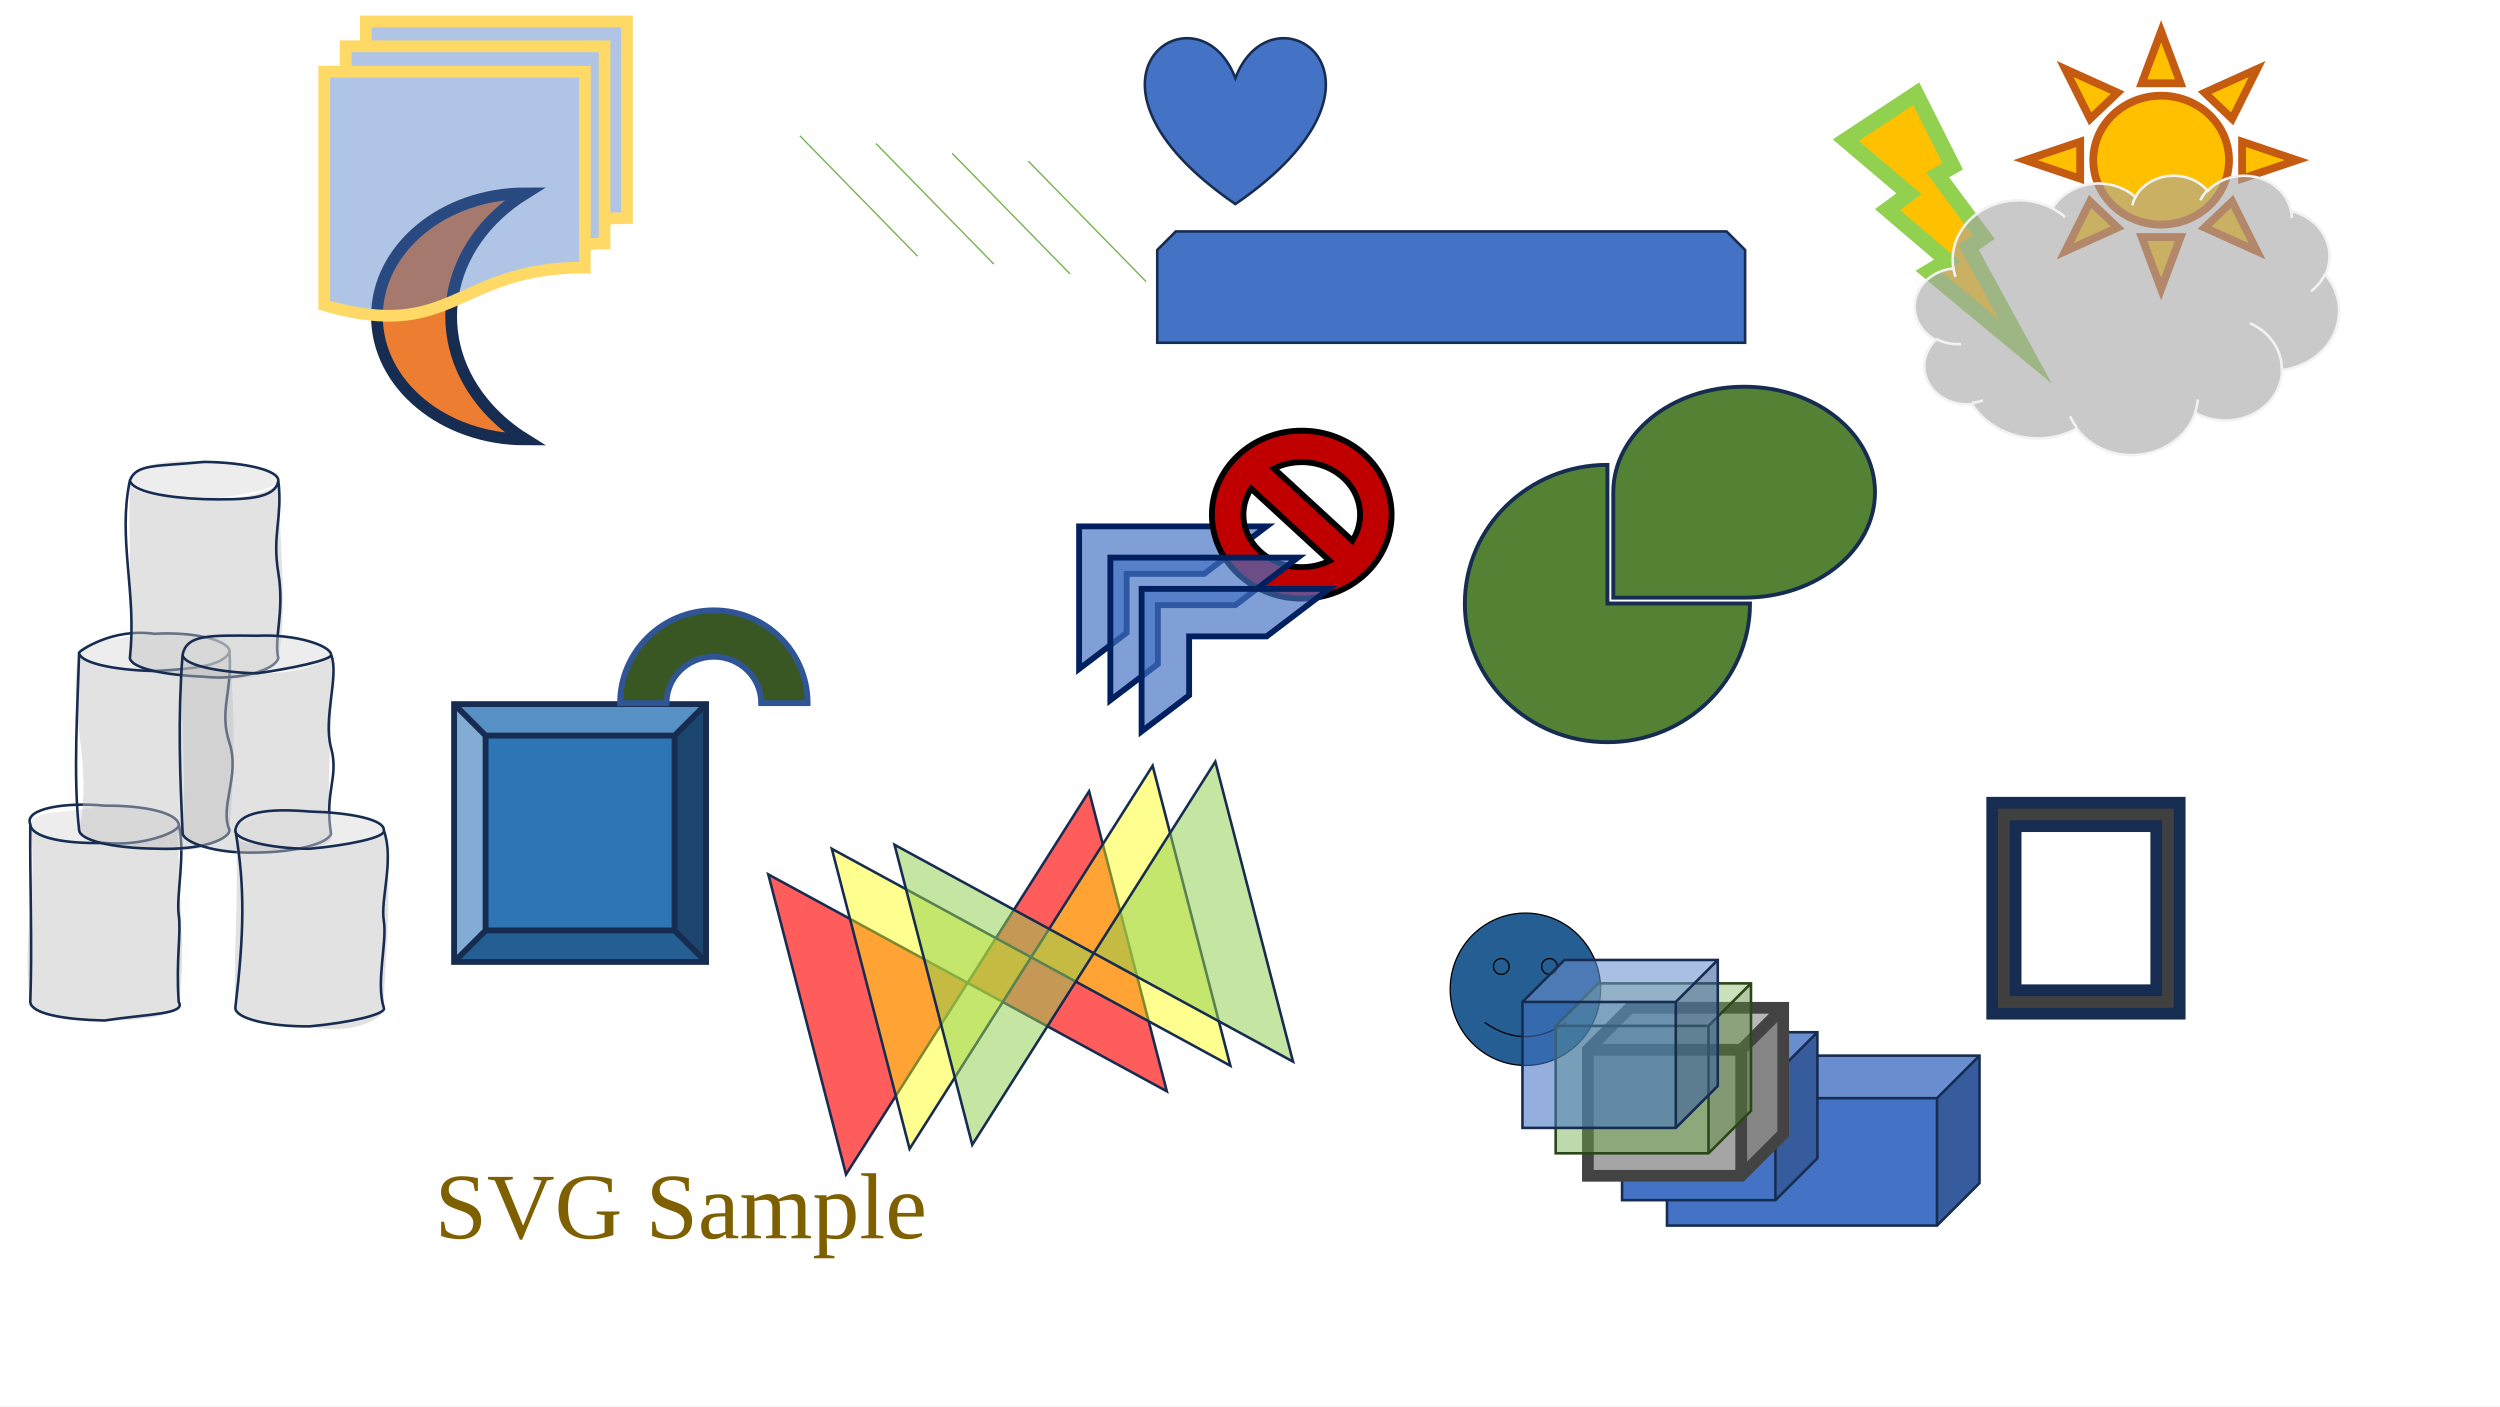
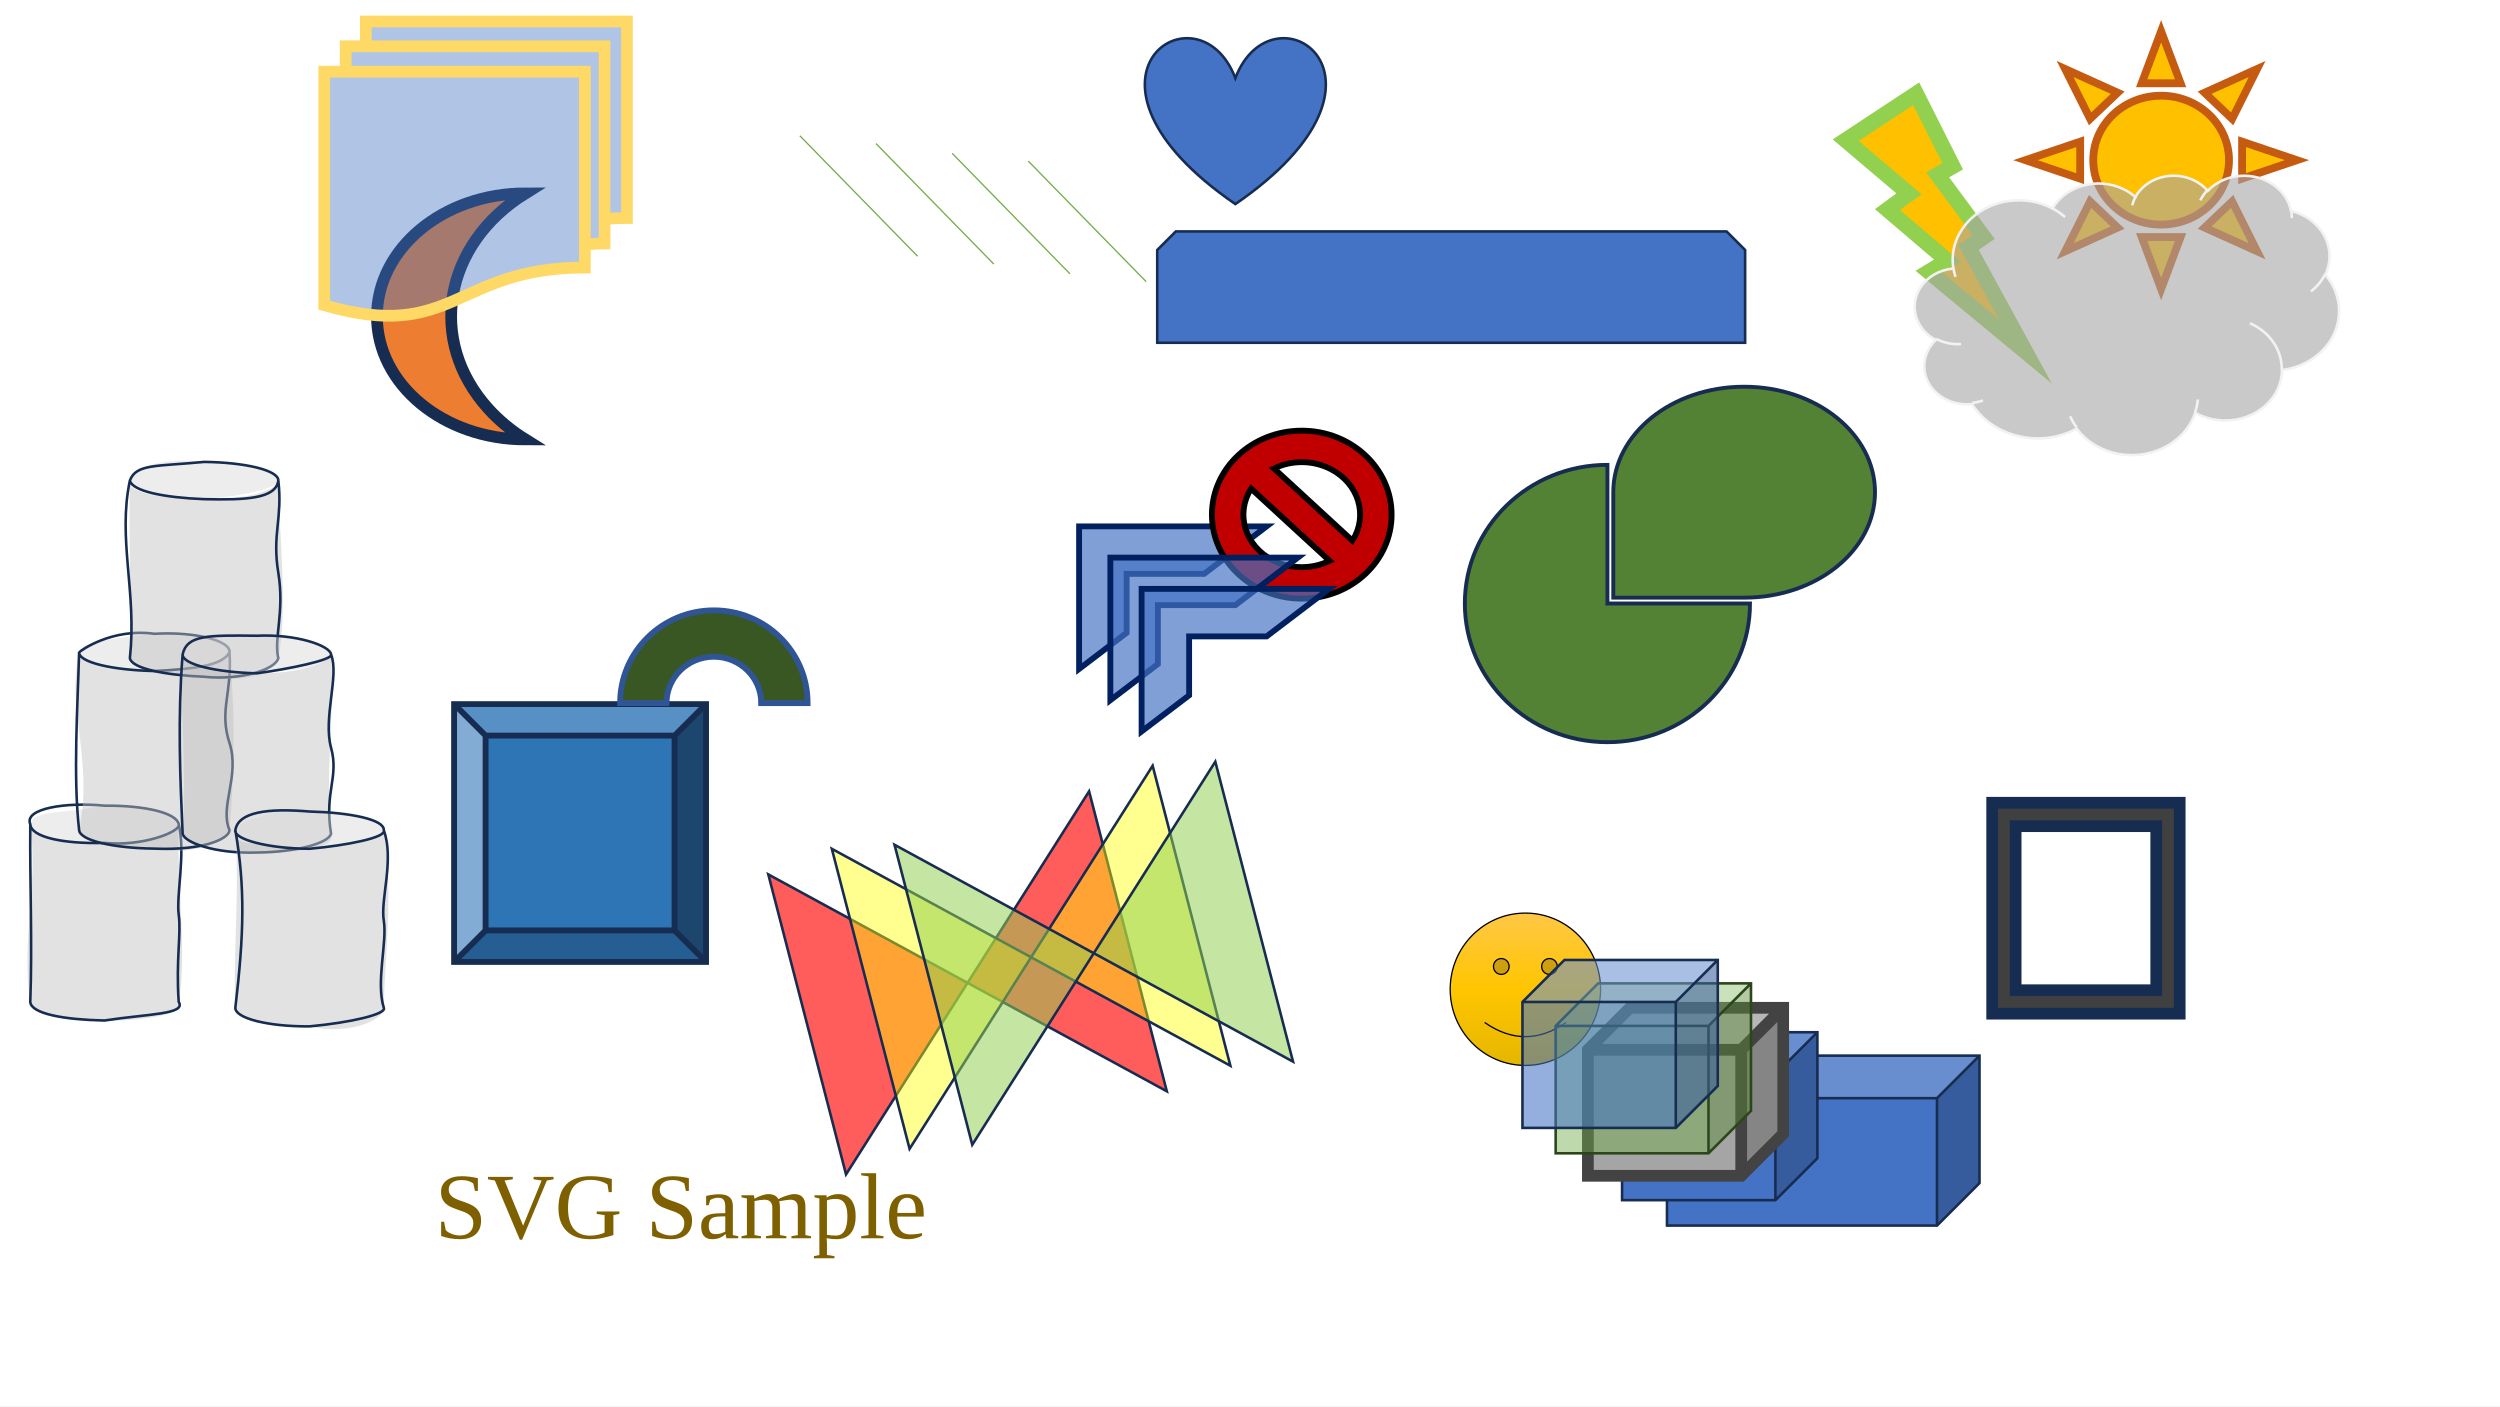
<svg xmlns="http://www.w3.org/2000/svg" width="1280" height="720" overflow="hidden">
  <defs>
    <linearGradient x1="781" y1="467.5" x2="781" y2="545.5" gradientUnits="userSpaceOnUse" spreadMethod="reflect" id="fill0">
      <stop offset="0" stop-color="#FFC746" />
      <stop offset="0.5" stop-color="#FFC600" />
      <stop offset="1" stop-color="#E5B600" />
    </linearGradient>
    <linearGradient x1="781" y1="467.5" x2="781" y2="545.5" gradientUnits="userSpaceOnUse" spreadMethod="reflect" id="fill1">
      <stop offset="0" stop-color="#CDA038" />
      <stop offset="0.5" stop-color="#CD9F00" />
      <stop offset="1" stop-color="#B89200" />
    </linearGradient>
  </defs>
  <g>
    <rect x="0" y="0" width="1280" height="720" fill="#FFFFFF" />
    <path d="M602 118.5 884 118.5 893.5 128 893.5 175.5 893.5 175.5 592.5 175.5 592.5 175.5 592.5 128Z" stroke="#172C51" stroke-width="1.333" stroke-miterlimit="8" fill="#4472C4" fill-rule="evenodd" />
    <path d="M896 309C896 348.212 863.317 380 823 380 782.683 380 750 348.212 750 309 750 269.788 782.683 238 823 238L823 309Z" stroke="#172C51" stroke-width="2" stroke-miterlimit="8" fill="#548235" fill-rule="evenodd" />
    <path d="M960 252C960 281.823 930.003 306 893 306 870.667 306 848.333 306 826 306 826 288 826 270 826 252 826 222.177 855.997 198 893 198 930.003 198 960 222.177 960 252Z" stroke="#172C51" stroke-width="2" stroke-miterlimit="8" fill="#548235" fill-rule="evenodd" />
    <path d="M1020 411 1116 411 1116 519 1020 519ZM1032 423 1032 507 1104 507 1104 423Z" stroke="#172C51" stroke-width="6" stroke-miterlimit="8" fill="#404040" fill-rule="evenodd" />
    <rect x="853.5" y="562.25" width="138.25" height="65.25" fill="#4472C4" />
    <path d="M991.75 562.25 1013.5 540.5 1013.5 605.75 991.75 627.5Z" fill="#375C9E" fill-rule="evenodd" />
    <path d="M853.5 562.25 875.25 540.5 1013.5 540.5 991.75 562.25Z" fill="#698ED0" fill-rule="evenodd" />
    <path d="M853.5 562.25 875.25 540.5 1013.5 540.5 1013.5 605.75 991.75 627.5 853.5 627.5ZM853.5 562.25 991.75 562.25 1013.5 540.5M991.75 562.25 991.75 627.5" stroke="#172C51" stroke-width="1.333" stroke-miterlimit="8" fill="none" fill-rule="evenodd" />
    <rect x="248.625" y="376.625" width="96.75" height="99.75" fill="#2E75B6" />
    <path d="M232.5 360.5 361.5 360.5 345.375 376.625 248.625 376.625Z" fill="#5790C4" fill-rule="evenodd" />
    <path d="M232.5 492.5 248.625 476.375 345.375 476.375 361.5 492.5Z" fill="#255E92" fill-rule="evenodd" />
    <path d="M232.5 360.5 248.625 376.625 248.625 476.375 232.5 492.5Z" fill="#82ACD3" fill-rule="evenodd" />
    <path d="M361.5 360.5 361.5 492.5 345.375 476.375 345.375 376.625Z" fill="#1C466D" fill-rule="evenodd" />
    <path d="M232.5 360.5 361.5 360.5 361.5 492.5 232.5 492.5ZM248.625 376.625 345.375 376.625 345.375 476.375 248.625 476.375ZM232.5 360.5 248.625 376.625M232.5 492.5 248.625 476.375M361.5 360.5 345.375 376.625M361.5 492.5 345.375 476.375" stroke="#172C51" stroke-width="3" stroke-miterlimit="8" fill="none" fill-rule="evenodd" />
    <path d="M317.5 360C317.5 333.767 338.99 312.5 365.5 312.5 392.01 312.5 413.5 333.767 413.5 360L389.75 360C389.75 346.883 378.893 336.25 365.5 336.25 352.107 336.25 341.25 346.883 341.25 360Z" stroke="#2F5597" stroke-width="3" stroke-miterlimit="8" fill="#385723" fill-rule="evenodd" />
-     <path d="M742.5 506.5C742.5 484.961 759.737 467.5 781 467.5 802.263 467.5 819.5 484.961 819.5 506.5 819.5 528.039 802.263 545.5 781 545.5 759.737 545.5 742.5 528.039 742.5 506.5Z" fill="#255E92" fill-rule="evenodd" />
-     <path d="M764.655 494.836C764.655 492.592 766.451 490.774 768.666 490.774 770.881 490.774 772.676 492.592 772.676 494.836 772.676 497.08 770.881 498.899 768.666 498.899 766.451 498.899 764.655 497.08 764.655 494.836M789.324 494.836C789.324 492.592 791.119 490.774 793.334 490.774 795.549 490.774 797.345 492.592 797.345 494.836 797.345 497.08 795.549 498.899 793.334 498.899 791.119 498.899 789.324 497.08 789.324 494.836" stroke="#000000" stroke-width="0.667" stroke-miterlimit="8" fill="#255E92" fill-rule="evenodd" />
+     <path d="M742.5 506.5C742.5 484.961 759.737 467.5 781 467.5 802.263 467.5 819.5 484.961 819.5 506.5 819.5 528.039 802.263 545.5 781 545.5 759.737 545.5 742.5 528.039 742.5 506.5Z" fill="url(#fill0)" fill-rule="evenodd" />
+     <path d="M764.655 494.836C764.655 492.592 766.451 490.774 768.666 490.774 770.881 490.774 772.676 492.592 772.676 494.836 772.676 497.08 770.881 498.899 768.666 498.899 766.451 498.899 764.655 497.08 764.655 494.836M789.324 494.836C789.324 492.592 791.119 490.774 793.334 490.774 795.549 490.774 797.345 492.592 797.345 494.836 797.345 497.08 795.549 498.899 793.334 498.899 791.119 498.899 789.324 497.08 789.324 494.836" stroke="#000000" stroke-width="0.667" stroke-miterlimit="8" fill="url(#fill1)" fill-rule="evenodd" />
    <path d="M760.133 523.508C774.044 533.186 787.94 533.186 801.819 523.508" stroke="#000000" stroke-width="0.667" stroke-miterlimit="8" fill="none" fill-rule="evenodd" />
    <path d="M742.5 506.5C742.5 484.961 759.737 467.5 781 467.5 802.263 467.5 819.5 484.961 819.5 506.5 819.5 528.039 802.263 545.5 781 545.5 759.737 545.5 742.5 528.039 742.5 506.5Z" stroke="#000000" stroke-width="0.667" stroke-miterlimit="8" fill="none" fill-rule="evenodd" />
    <path d="M632.5 40C651.667-10.167 726.417 40 632.5 104.5 538.583 40 613.333-10.167 632.5 40Z" stroke="#172C51" stroke-width="1.333" stroke-miterlimit="8" fill="#4472C4" fill-rule="evenodd" />
    <path d="M981.084 48 999.774 85.156 992.065 89.537 1015.61 121.376 1007.9 126.693 1037 180 987.644 139.147 997.057 133.476 966.39 107.308 977.379 99.223 945 71.772Z" stroke="#92D050" stroke-width="8" stroke-miterlimit="8" fill="#FFC000" fill-rule="evenodd" />
    <path d="M1176 82 1147.95 91.472 1147.95 72.528ZM1155.64 35.329 1142.86 60.862 1128.76 47.468ZM1106.5 16 1116.47 42.634 1096.53 42.634ZM1057.35 35.329 1084.24 47.468 1070.14 60.862ZM1037 82 1065.05 72.528 1065.05 91.472ZM1057.35 128.664 1070.14 103.138 1084.24 116.532ZM1106.5 148 1096.53 121.366 1116.47 121.366ZM1155.64 128.664 1128.76 116.532 1142.86 103.138ZM1071.75 82C1071.75 63.775 1087.31 49 1106.5 49 1125.69 49 1141.25 63.775 1141.25 82 1141.25 100.225 1125.69 115 1106.5 115 1087.31 115 1071.75 100.225 1071.75 82Z" stroke="#C55A11" stroke-width="4" stroke-miterlimit="8" fill="#FFC000" fill-rule="evenodd" />
    <path d="M1000.09 137.067C997.565 120.42 1010.57 105.089 1029.13 102.824 1036.65 101.907 1044.3 103.278 1050.85 106.72 1057.79 94.987 1074.01 90.528 1087.07 96.76 1089.36 97.85 1091.46 99.231 1093.3 100.861 1098.71 91.135 1111.87 87.184 1122.71 92.035 1125.71 93.378 1128.32 95.32 1130.36 97.712 1139.07 88.515 1154.46 87.379 1164.74 95.175 1169.06 98.451 1171.97 102.971 1172.98 107.958 1187.25 111.451 1195.67 124.683 1191.79 137.512 1191.46 138.59 1191.05 139.647 1190.56 140.675 1202.01 154.042 1199.21 173.202 1184.3 183.47 1179.66 186.666 1174.18 188.735 1168.39 189.478 1168.26 203.859 1155.14 215.425 1139.1 215.309 1133.73 215.271 1128.49 213.903 1123.94 211.359 1118.51 227.483 1099.58 236.596 1081.65 231.714 1074.14 229.668 1067.65 225.341 1063.28 219.472 1044.93 229.402 1021.1 224.06 1010.07 207.541 1009.93 207.333 1009.79 207.123 1009.66 206.912 997.646 208.174 986.765 200.485 985.355 189.74 984.603 184.012 986.711 178.28 991.117 174.069 980.715 168.577 977.221 156.522 983.312 147.143 986.827 141.733 992.99 138.156 999.908 137.513Z" stroke="#F2F2F2" stroke-width="1.333" stroke-miterlimit="8" fill="#A6A6A6" fill-rule="evenodd" fill-opacity="0.6" />
    <path d="M1004.07 176.151C999.633 176.463 995.193 175.542 991.349 173.513M1015.3 205.022C1013.51 205.66 1011.64 206.084 1009.73 206.285M1063.27 218.895C1061.93 217.088 1060.8 215.157 1059.92 213.135M1125.3 204.532C1125.1 206.676 1124.66 208.794 1123.96 210.852M1151.94 165.482C1162 169.877 1168.36 179.066 1168.27 189.102M1190.46 140.325C1188.83 143.742 1186.34 146.774 1183.19 149.182M1173.01 107.461C1173.29 108.841 1173.41 110.242 1173.39 111.644M1126.56 102.582C1127.51 100.652 1128.77 98.855 1130.29 97.247M1091.72 105.124C1092.1 103.529 1092.71 101.984 1093.52 100.523M1050.82 106.687C1053.19 107.932 1055.39 109.431 1057.35 111.15M1001.23 141.765C1000.71 140.229 1000.33 138.658 1000.09 137.069" stroke="#F2F2F2" stroke-width="1.333" stroke-miterlimit="8" fill="none" fill-rule="evenodd" />
    <path d="M269 225C227.026 225 193 196.794 193 162 193 127.206 227.026 99 269 99 227.026 125.095 218.52 174.456 250 209.25 255.401 215.22 261.798 220.523 269 225Z" stroke="#172C51" stroke-width="6" stroke-miterlimit="8" fill="#ED7D31" fill-rule="evenodd" />
    <path d="M166 156.282C232.722 175.576 232.722 136.987 299.436 136.987L299.436 36.691 166 36.691ZM176.994 36.691 176.994 23.688 309.519 23.688 309.519 124.614C304.481 124.614 299.436 125.313 299.436 125.313L299.436 36.691ZM187.327 23.688 187.327 11 321 11 321 111.611C315.259 111.611 309.519 112.135 309.519 112.135L309.519 23.688Z" fill="#4472C4" fill-rule="evenodd" fill-opacity="0.42" />
    <path d="M166 36.691 299.436 36.691 299.436 136.987C232.722 136.987 232.722 175.576 166 156.282ZM176.994 36.691 176.994 23.688 309.519 23.688 309.519 124.614C304.481 124.614 299.436 125.313 299.436 125.313M187.327 23.688 187.327 11 321 11 321 111.611C315.259 111.611 309.519 112.135 309.519 112.135" stroke="#FFD966" stroke-width="6" stroke-miterlimit="8" fill="none" fill-rule="evenodd" />
    <path d="M557.613 405.147 597.409 558.742 495.389 503.222 433.166 601.297 393.37 447.702 495.389 503.222Z" stroke="#172C51" stroke-width="1.333" stroke-miterlimit="8" fill="#FF0000" fill-rule="evenodd" fill-opacity="0.639" />
    <path d="M552.5 269.5 648.5 269.5 616.5 293.833 576.833 293.833 576.833 323.997 552.5 342.5Z" stroke="#002060" stroke-width="3" stroke-miterlimit="8" fill="#4472C4" fill-rule="evenodd" fill-opacity="0.678" />
    <path d="M620.5 263.5C620.5 239.752 641.095 220.5 666.5 220.5 691.905 220.5 712.5 239.752 712.5 263.5 712.5 287.248 691.905 306.5 666.5 306.5 641.095 306.5 620.5 287.248 620.5 263.5ZM692.441 276.831C700.625 263.943 695.645 247.526 681.319 240.164 672.344 235.552 661.357 235.441 652.269 239.87ZM640.559 250.17C632.375 263.058 637.355 279.474 651.681 286.836 660.656 291.448 671.644 291.559 680.731 287.13Z" stroke="#000000" stroke-width="3" stroke-miterlimit="8" fill="#C00000" fill-rule="evenodd" />
    <path d="M568.5 285.5 664.5 285.5 632.5 309.833 592.833 309.833 592.833 339.997 568.5 358.5Z" stroke="#002060" stroke-width="3" stroke-miterlimit="8" fill="#4472C4" fill-rule="evenodd" fill-opacity="0.678" />
    <path d="M584.5 301.5 680.5 301.5 648.5 325.833 608.833 325.833 608.833 355.997 584.5 374.5Z" stroke="#002060" stroke-width="3" stroke-miterlimit="8" fill="#4472C4" fill-rule="evenodd" fill-opacity="0.678" />
    <path d="M590.149 392.055 629.945 545.65 527.926 490.13 465.702 588.205 425.906 434.61 527.926 490.13Z" stroke="#172C51" stroke-width="1.333" stroke-miterlimit="8" fill="#FFFF00" fill-rule="evenodd" fill-opacity="0.439" />
    <path d="M622.241 389.972 662.037 543.567 560.017 488.047 497.794 586.122 457.998 432.527 560.017 488.047Z" stroke="#172C51" stroke-width="1.333" stroke-miterlimit="8" fill="#92D050" fill-rule="evenodd" fill-opacity="0.529" />
    <path d="M15.5 422.036C11.158 425.026 33.283 432.658 53.5 431.573 75.445 431.825 91.634 427.317 91.5 422.036 90.436 452.99 95.939 488.31 91.5 512.964 96.368 518.704 74.398 522.964 53.5 522.5 32.406 523.845 14.592 517.747 15.5 512.964 10.652 480.522 19.794 454.202 15.5 422.036Z" fill="#BFBFBF" fill-rule="evenodd" fill-opacity="0.459" />
    <path d="M15.5 422.036C17.75 414.149 32.747 416.873 53.5 412.5 74.301 412.177 91.481 416.237 91.5 422.036 89.724 429.441 72.494 435.984 53.5 431.573 33.458 431.599 15.811 428.57 15.5 422.036Z" fill="#D9D9D9" fill-rule="evenodd" fill-opacity="0.459" />
    <path d="M91.5 422.036C92.925 425.706 73.116 433.557 53.5 431.573 31.817 432.139 15.919 428.518 15.5 422.036 12.13 413.861 33.903 410.591 53.5 412.5 74.632 412.329 90.543 416.305 91.5 422.036 95.127 436.698 90.142 458.772 91.5 468.409 92.858 478.046 90.009 491.272 91.5 512.964 95.484 519.398 76.054 519.024 53.5 522.5 32.373 522.081 15.844 518.95 15.5 512.964 16.61 483.496 15.225 450.622 15.5 422.036" stroke="#172C51" stroke-width="1.333" stroke-miterlimit="8" fill="none" fill-rule="evenodd" />
    <path d="M40.5 334.036C44.526 339.307 55.975 342.818 79 343.573 99.099 343.905 118.001 339.859 117.5 334.036 120.918 369.818 119.777 399.544 117.5 424.964 118.567 429.63 99.915 438.734 79 434.5 57.715 434.367 40.412 431.049 40.5 424.964 48.006 390.505 33.849 362.744 40.5 334.036Z" fill="#BFBFBF" fill-rule="evenodd" fill-opacity="0.459" />
    <path d="M40.5 334.036C40.769 329.312 53.664 327.258 79 324.5 100.561 325.201 117.449 328.194 117.5 334.036 118.181 340.504 101.334 344.433 79 343.573 57.631 343.502 39.663 339.892 40.5 334.036Z" fill="#D9D9D9" fill-rule="evenodd" fill-opacity="0.459" />
    <path d="M117.5 334.036C113.62 340.896 99.759 342.444 79 343.573 57.136 343.106 40.334 338.988 40.5 334.036 40.834 333.368 57.287 321.425 79 324.5 101.032 323.264 118.399 328.373 117.5 334.036 118.973 354.965 112.038 363.571 117.5 380.409 122.962 397.247 112.298 412.927 117.5 424.964 117.659 429.078 105.129 435.585 79 434.5 57.691 434.242 40.806 430.271 40.5 424.964 37.367 397.169 39.77 362.024 40.5 334.036" stroke="#172C51" stroke-width="1.333" stroke-miterlimit="8" fill="none" fill-rule="evenodd" />
    <path d="M66.5 246.036C64.307 253.257 88.695 255.489 104.5 255.573 124.468 256.223 142.569 251.079 142.5 246.036 142.669 269.601 147.633 312.939 142.5 336.964 139.408 344.819 124.93 350.061 104.5 346.5 84.155 345.36 66.623 342.286 66.5 336.964 67.18 300.222 65.848 272.595 66.5 246.036Z" fill="#BFBFBF" fill-rule="evenodd" fill-opacity="0.459" />
    <path d="M66.5 246.036C65.03 241.707 80.679 233.316 104.5 236.5 124.227 237.109 142.681 240.647 142.5 246.036 143.207 249.512 125.209 254.009 104.5 255.573 84.095 256.432 66.044 251.42 66.5 246.036Z" fill="#D9D9D9" fill-rule="evenodd" fill-opacity="0.459" />
    <path d="M142.5 246.036C141.266 255.426 125.819 256.04 104.5 255.573 83.721 254.777 67.649 251.392 66.5 246.036 69.723 237.419 79.845 238.885 104.5 236.5 125.572 236.72 142.665 240.803 142.5 246.036 144.779 265.454 139.204 273.192 142.5 293.319 145.796 313.445 140.061 327.033 142.5 336.964 140.969 343.016 122.815 348.423 104.5 346.5 84.292 345.697 67.371 342.218 66.5 336.964 70.163 303.639 60.134 275.966 66.5 246.036" stroke="#172C51" stroke-width="1.333" stroke-miterlimit="8" fill="none" fill-rule="evenodd" />
    <path d="M93.5 335.123C95.008 341.775 108.884 343.858 131.5 344.746 152.283 344.898 169.125 339.871 169.5 335.123 171.619 363.575 166.246 394.43 169.5 426.877 172.182 433.853 156.191 436.388 131.5 436.5 109.302 436.618 93.282 432.528 93.5 426.877 95.757 396.431 92.151 367.172 93.5 335.123Z" fill="#BFBFBF" fill-rule="evenodd" fill-opacity="0.459" />
    <path d="M93.5 335.123C93.66 327.153 108.609 323.408 131.5 325.5 151.194 325.943 169.5 329.626 169.5 335.123 171.978 340.931 153.827 342.953 131.5 344.746 110.985 343.967 93.595 340.511 93.5 335.123Z" fill="#D9D9D9" fill-rule="evenodd" fill-opacity="0.459" />
    <path d="M169.5 335.123C170.528 337.893 147.805 342.51 131.5 344.746 110.857 344.195 93.52 340.313 93.5 335.123 95.647 325.059 106.334 325.211 131.5 325.5 152.093 324.526 169.255 330.744 169.5 335.123 173.807 345.853 165.328 367.509 169.5 382.835 173.672 398.161 165.96 405.204 169.5 426.877 168.119 431.73 151.765 436.332 131.5 436.5 109.837 437.192 94.365 431.283 93.5 426.877 92.237 398.951 90.918 367.138 93.5 335.123" stroke="#172C51" stroke-width="1.333" stroke-miterlimit="8" fill="none" fill-rule="evenodd" />
    <path d="M120.5 425.036C118.508 434.599 135.06 431.145 158.5 434.573 180.084 433.342 196.123 429.836 196.5 425.036 201.645 458.489 196.796 491.65 196.5 515.964 197.194 521.589 179.788 530.398 158.5 525.5 137.63 526.696 120.319 520.834 120.5 515.964 119.126 491.14 122.855 455.077 120.5 425.036Z" fill="#BFBFBF" fill-rule="evenodd" fill-opacity="0.459" />
    <path d="M120.5 425.036C120.809 421.347 141.219 413.433 158.5 415.5 178.03 415.346 195.797 419.679 196.5 425.036 196.842 429.976 179.822 432.368 158.5 434.573 138.131 434.203 121.866 430.48 120.5 425.036Z" fill="#D9D9D9" fill-rule="evenodd" fill-opacity="0.459" />
    <path d="M196.5 425.036C198.223 428.836 177.29 432.87 158.5 434.573 137.146 434.525 119.438 429.65 120.5 425.036 121.973 415.722 137.051 413.704 158.5 415.5 179.835 416.03 196.968 419.715 196.5 425.036 201.958 440.318 194.69 460.415 196.5 471.409 198.31 482.404 192.381 502.812 196.5 515.964 198.22 519.201 179.588 523.57 158.5 525.5 136.864 525.676 120.248 521.227 120.5 515.964 124.96 478.115 125.564 454.235 120.5 425.036" stroke="#172C51" stroke-width="1.333" stroke-miterlimit="8" fill="none" fill-rule="evenodd" />
    <rect x="830.5" y="550" width="78.5" height="64.5" fill="#4472C4" />
    <path d="M909 550 930.5 528.5 930.5 593 909 614.5Z" fill="#375C9E" fill-rule="evenodd" />
    <path d="M830.5 550 852 528.5 930.5 528.5 909 550Z" fill="#698ED0" fill-rule="evenodd" />
    <path d="M830.5 550 852 528.5 930.5 528.5 930.5 593 909 614.5 830.5 614.5ZM830.5 550 909 550 930.5 528.5M909 550 909 614.5" stroke="#172C51" stroke-width="1.333" stroke-miterlimit="8" fill="none" fill-rule="evenodd" />
    <rect x="813" y="537.5" width="78.5" height="64.5" fill="#A5A5A5" />
    <path d="M891.5 537.5 913 516 913 580.5 891.5 602Z" fill="#858585" fill-rule="evenodd" />
    <path d="M813 537.5 834.5 516 913 516 891.5 537.5Z" fill="#B7B7B7" fill-rule="evenodd" />
    <path d="M813 537.5 834.5 516 913 516 913 580.5 891.5 602 813 602ZM813 537.5 891.5 537.5 913 516M891.5 537.5 891.5 602" stroke="#434343" stroke-width="6" stroke-miterlimit="8" fill="none" fill-rule="evenodd" />
    <rect x="796.5" y="525.25" width="78.25" height="65.25" fill="#70AD47" fill-opacity="0.451" />
    <path d="M874.75 525.25 896.5 503.5 896.5 568.75 874.75 590.5Z" fill="#5A8B39" fill-rule="evenodd" fill-opacity="0.451" />
    <path d="M796.5 525.25 818.25 503.5 896.5 503.5 874.75 525.25Z" fill="#8CBD6B" fill-rule="evenodd" fill-opacity="0.451" />
    <path d="M796.5 525.25 818.25 503.5 896.5 503.5 896.5 568.75 874.75 590.5 796.5 590.5ZM796.5 525.25 874.75 525.25 896.5 503.5M874.75 525.25 874.75 590.5" stroke="#2B4719" stroke-width="1.333" stroke-miterlimit="8" fill="none" fill-rule="evenodd" />
    <rect x="779.5" y="513" width="78.5" height="64.5" fill="#4472C4" fill-opacity="0.569" />
    <path d="M858 513 879.5 491.5 879.5 556 858 577.5Z" fill="#375C9E" fill-rule="evenodd" fill-opacity="0.569" />
    <path d="M779.5 513 801 491.5 879.5 491.5 858 513Z" fill="#698ED0" fill-rule="evenodd" fill-opacity="0.569" />
    <path d="M779.5 513 801 491.5 879.5 491.5 879.5 556 858 577.5 779.5 577.5ZM779.5 513 858 513 879.5 491.5M858 513 858 577.5" stroke="#172C51" stroke-width="1.333" stroke-miterlimit="8" fill="none" fill-rule="evenodd" />
    <text fill="#7F6000" font-family="Times New Roman,Times New Roman_MSFontService,sans-serif" font-weight="400" font-size="48" transform="translate(222.6 634)">SVG Sample</text>
    <path d="M409.5 69.5 469.82 131.204" stroke="#70AD47" stroke-width="0.667" stroke-miterlimit="8" fill="none" fill-rule="evenodd" />
    <path d="M448.5 73.5 508.82 135.204" stroke="#70AD47" stroke-width="0.667" stroke-miterlimit="8" fill="none" fill-rule="evenodd" />
    <path d="M487.5 78.5 547.82 140.204" stroke="#70AD47" stroke-width="0.667" stroke-miterlimit="8" fill="none" fill-rule="evenodd" />
    <path d="M526.5 82.5 586.82 144.204" stroke="#70AD47" stroke-width="0.667" stroke-miterlimit="8" fill="none" fill-rule="evenodd" />
  </g>
</svg>
